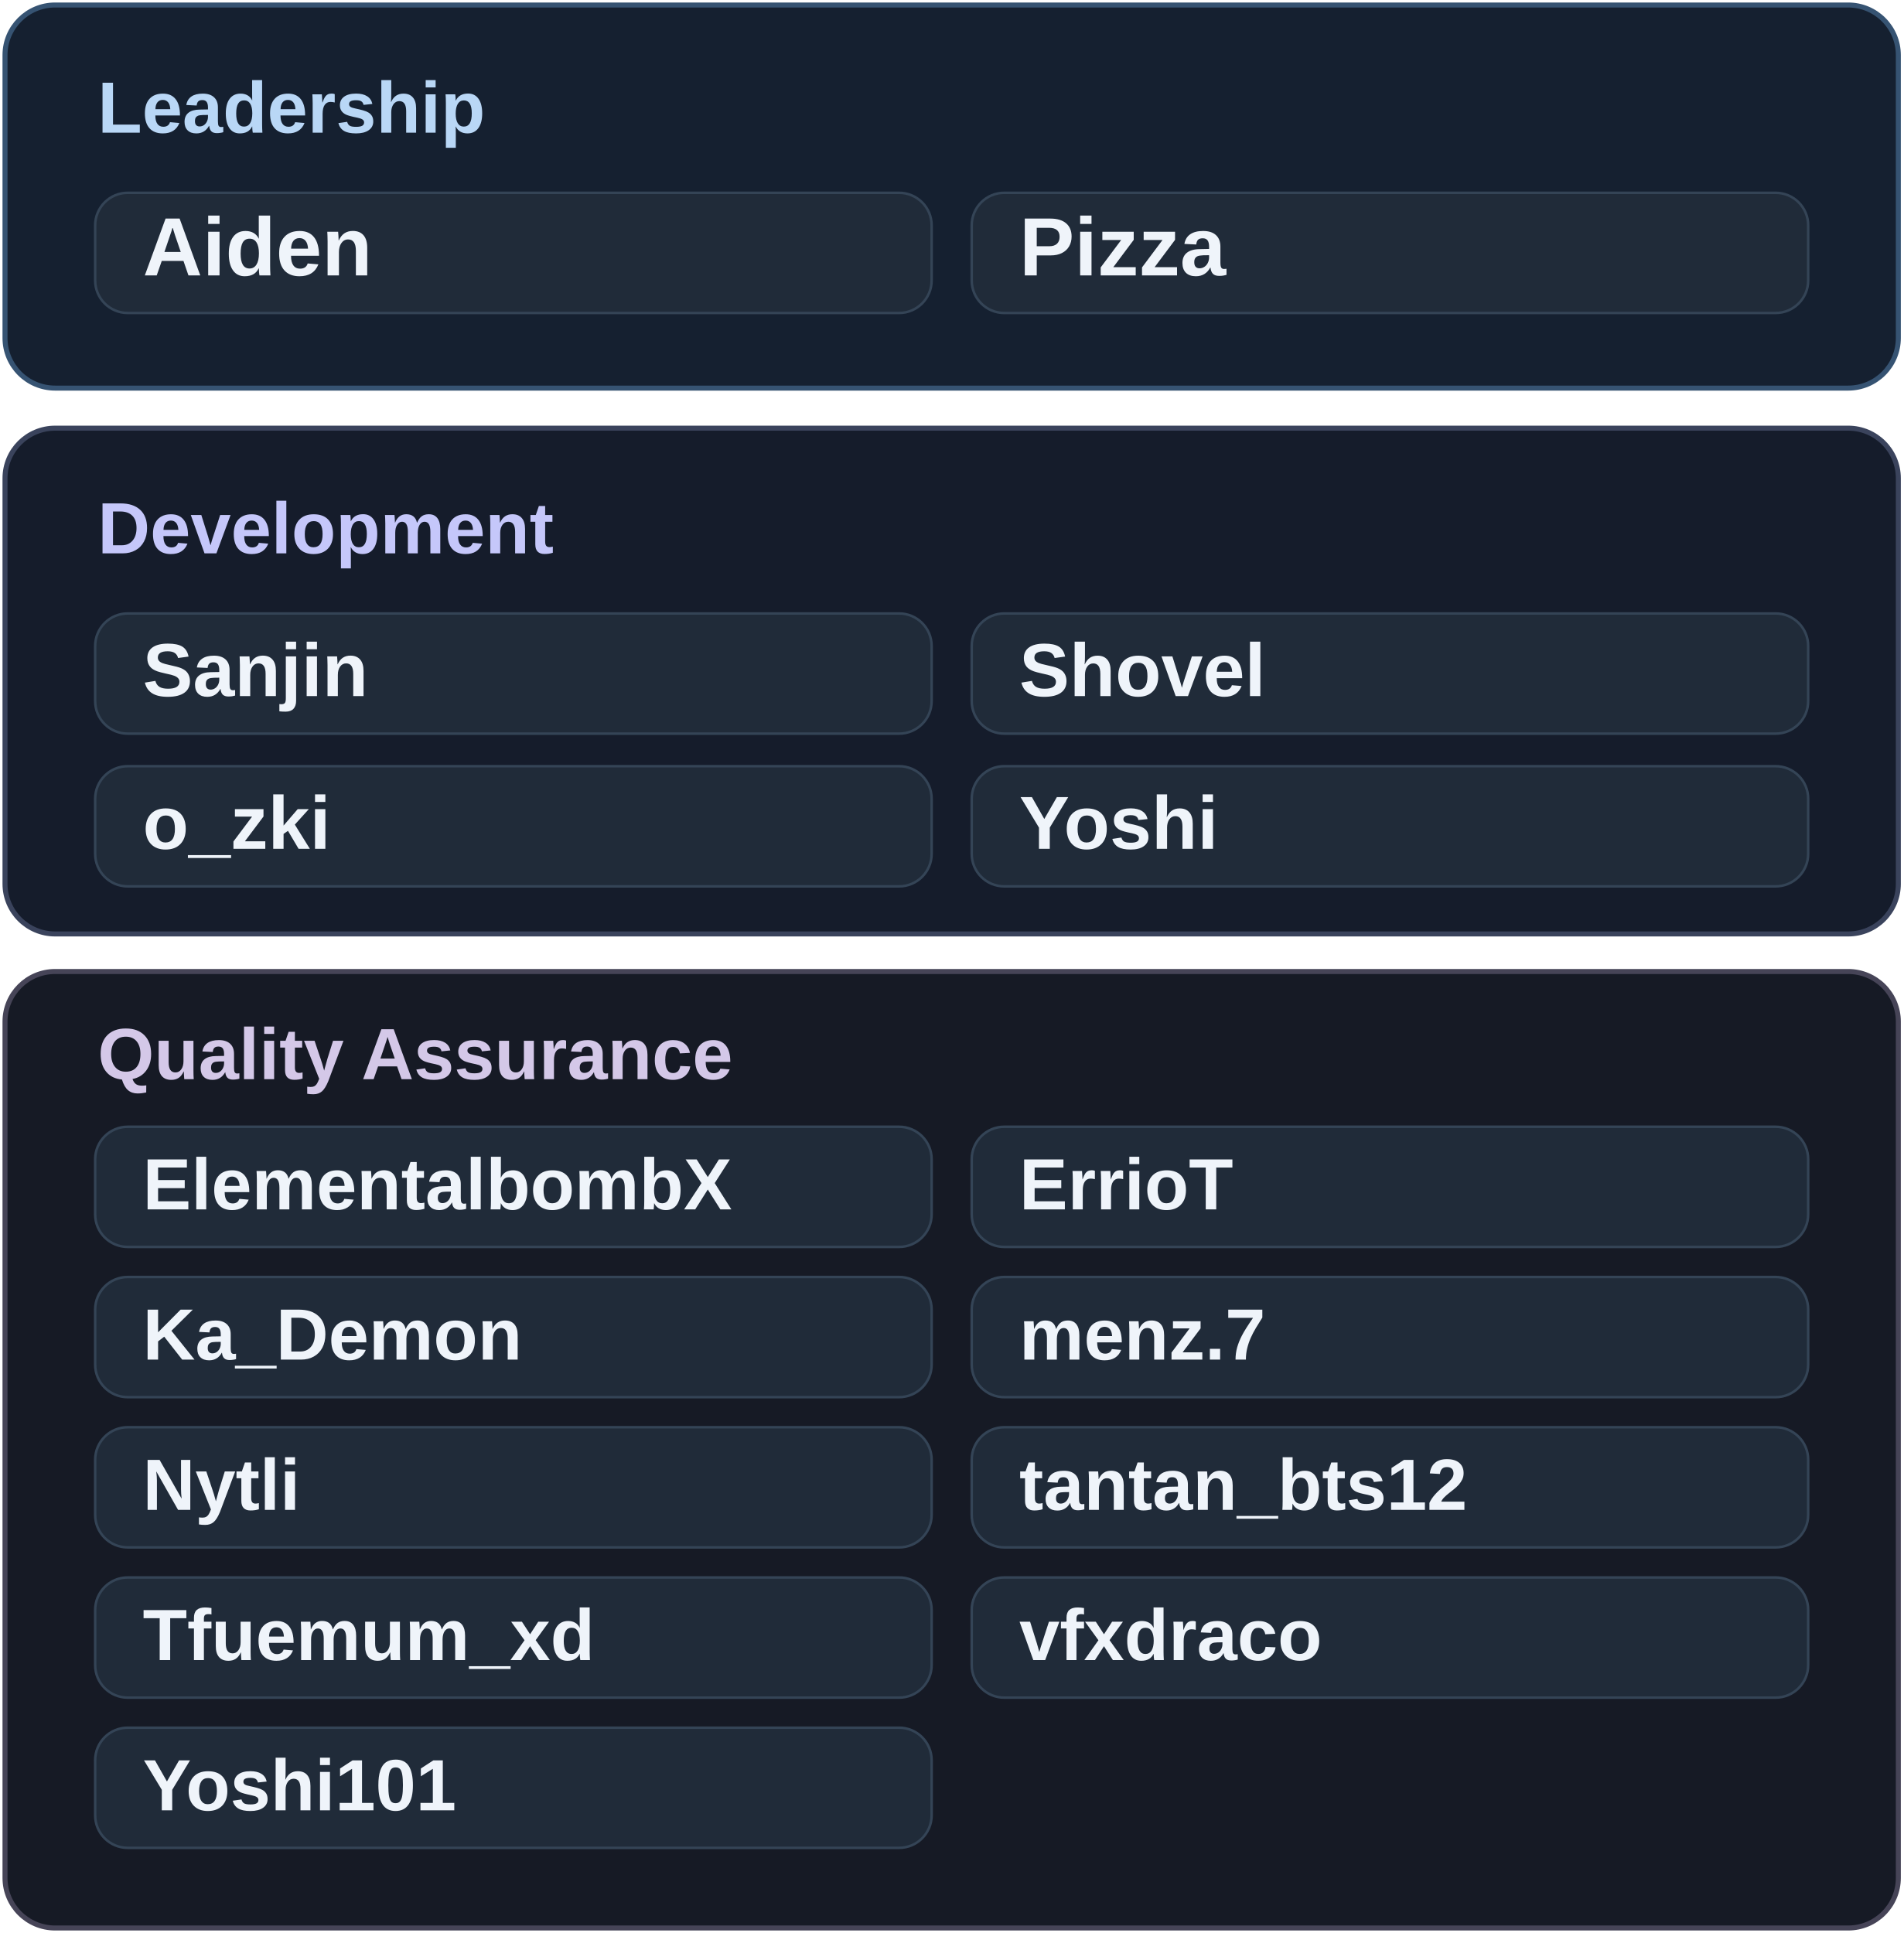
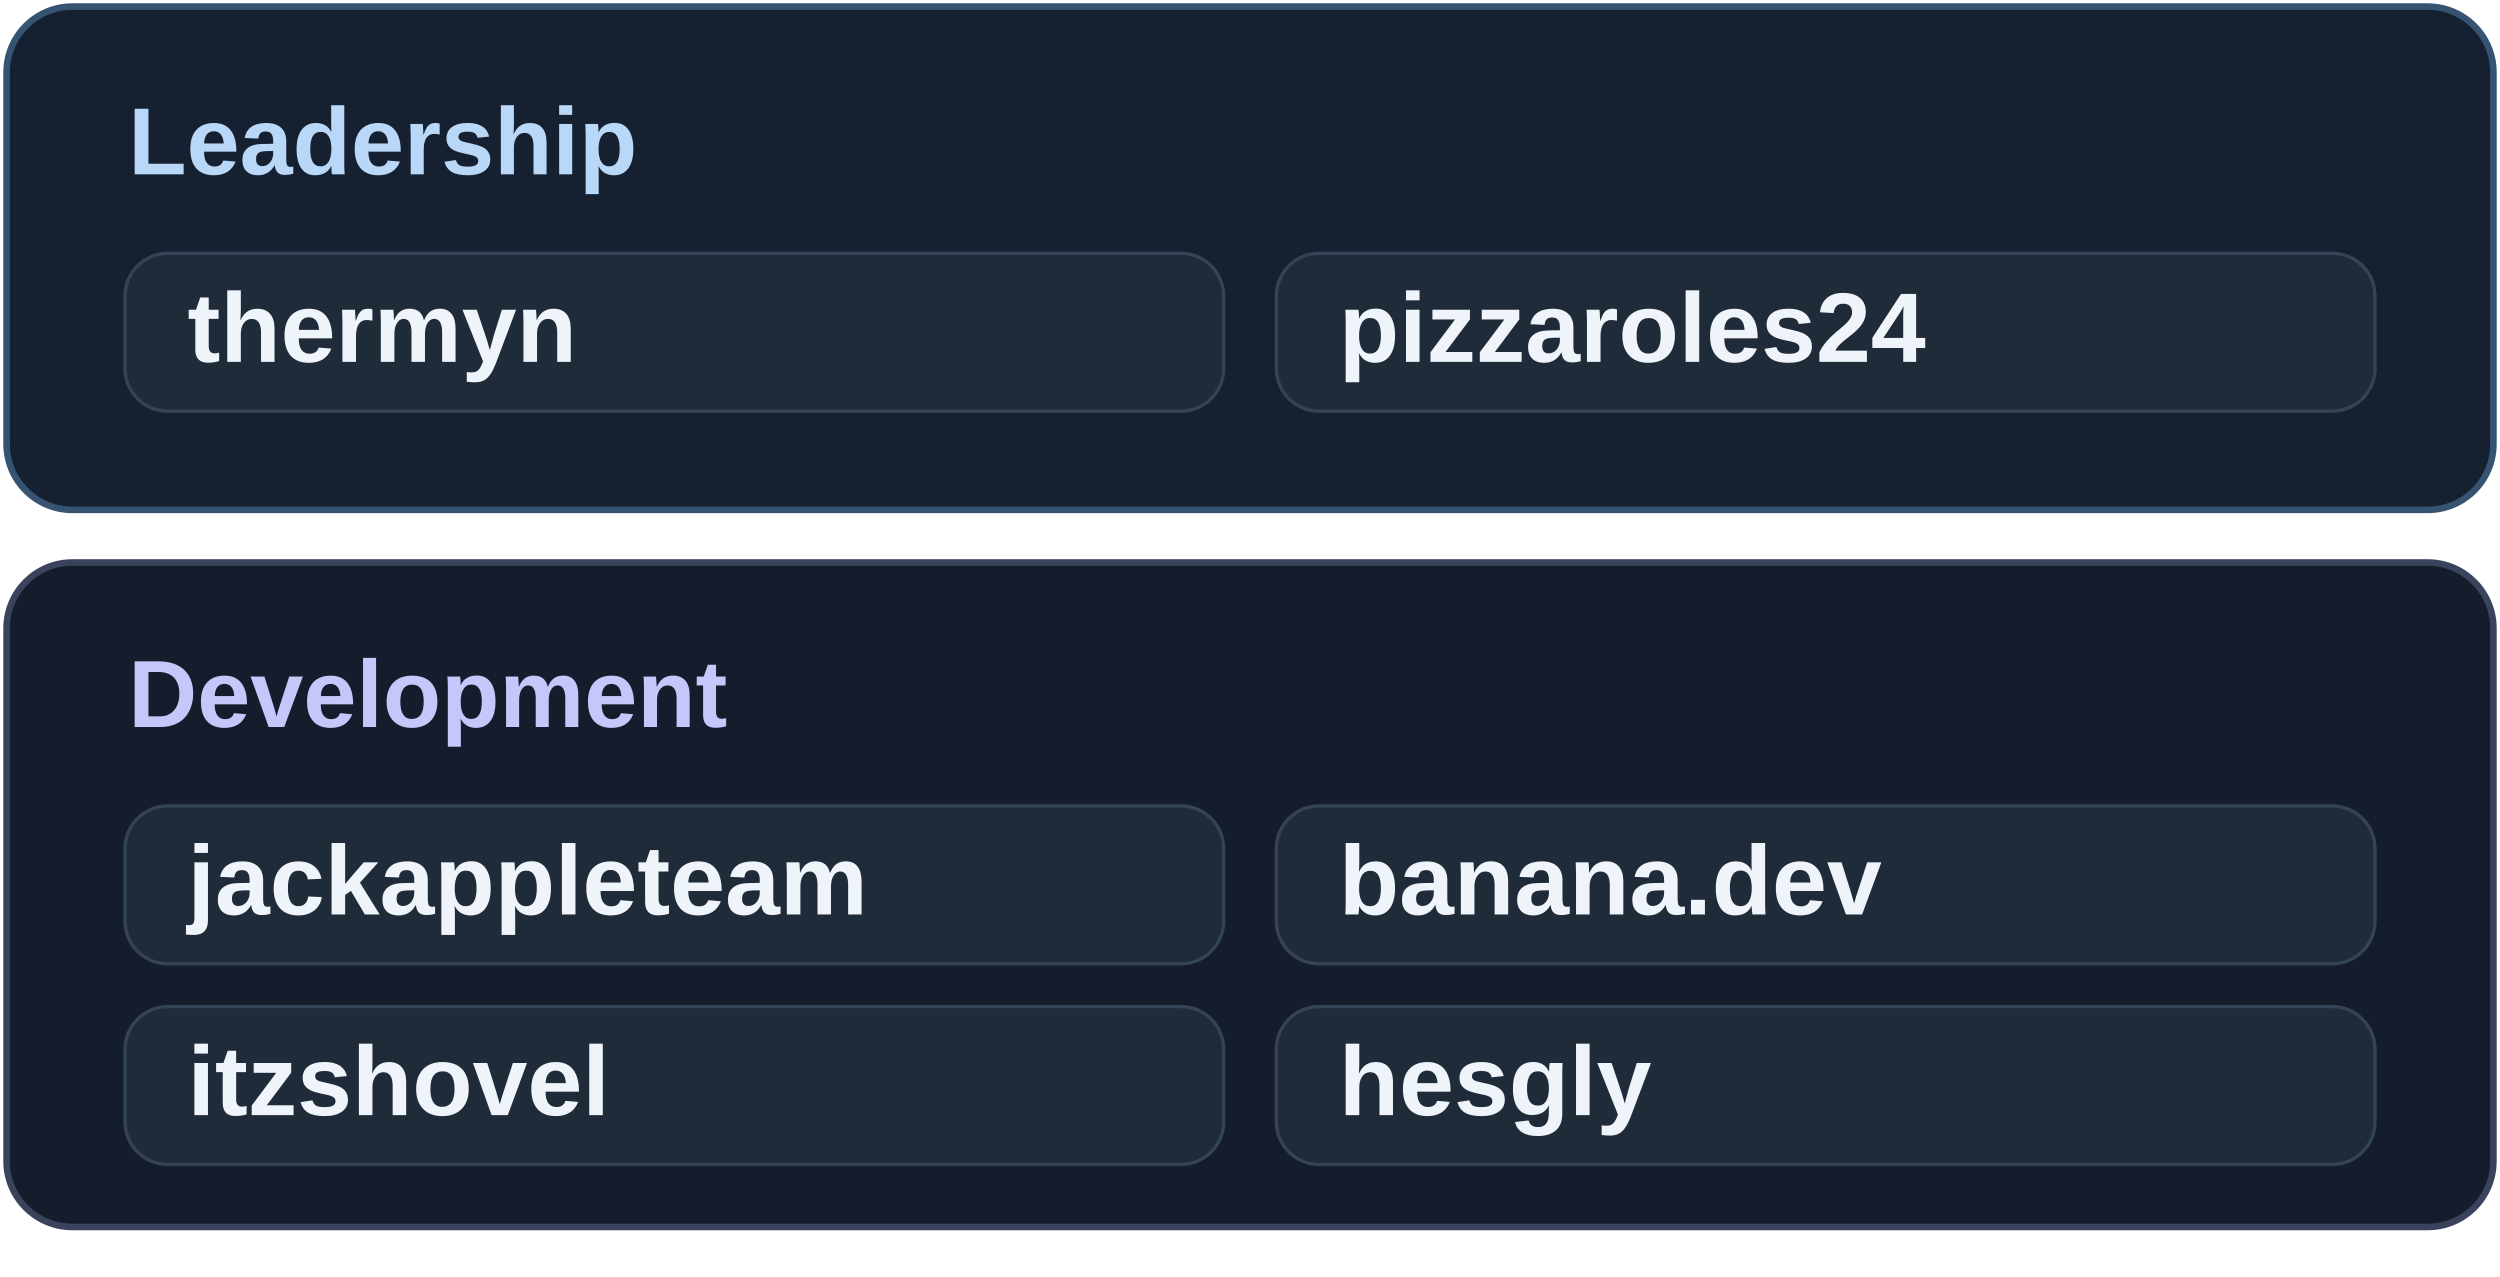
- <svg xmlns="http://www.w3.org/2000/svg" width="760" height="772" viewBox="0 0 760 772" role="img" aria-labelledby="title desc">
+ <svg xmlns="http://www.w3.org/2000/svg" width="760" height="388" viewBox="0 0 760 388" role="img" aria-labelledby="title desc">
  <rect x="2" y="2" width="756" height="153" rx="20" fill="#152030" stroke="#365372" stroke-width="2" />
  <rect x="2" y="171" width="756" height="202" rx="20" fill="#151C2B" stroke="#3A435C" stroke-width="2" />
-   <rect x="2" y="388" width="756" height="382" rx="20" fill="#161A25" stroke="#464457" stroke-width="2" />
  <g font-family="Arial, Helvetica, sans-serif">
    <text x="39" y="53" font-size="29" font-weight="700" fill="#B9D7F6">Leadership</text>
    <text x="39" y="221" font-size="29" font-weight="700" fill="#C5C7FA">Development</text>
-     <text x="39" y="431" font-size="29" font-weight="700" fill="#D4C8E8">Quality Assurance</text>
    <rect x="38" y="77" width="334" height="48" rx="13" fill="#202B39" stroke="#344456" />
-     <text x="57" y="110" font-size="33" font-weight="600" fill="#EFF4FA">Aiden</text>
+     <text x="57" y="110" font-size="30" font-weight="600" fill="#EFF4FA">thermyn</text>
    <rect x="388" y="77" width="334" height="48" rx="13" fill="#202B39" stroke="#344456" />
-     <text x="407" y="110" font-size="33" font-weight="600" fill="#EFF4FA">Pizza</text>
+     <text x="407" y="110" font-size="30" font-weight="600" fill="#EFF4FA">pizzaroles24</text>
    <rect x="38" y="245" width="334" height="48" rx="13" fill="#202B39" stroke="#344456" />
-     <text x="57" y="278" font-size="30" font-weight="600" fill="#EFF4FA">Sanjin</text>
+     <text x="57" y="278" font-size="30" font-weight="600" fill="#EFF4FA">jackappleteam</text>
    <rect x="388" y="245" width="334" height="48" rx="13" fill="#202B39" stroke="#344456" />
-     <text x="407" y="278" font-size="30" font-weight="600" fill="#EFF4FA">Shovel</text>
+     <text x="407" y="278" font-size="30" font-weight="600" fill="#EFF4FA">banana.dev</text>
    <rect x="38" y="306" width="334" height="48" rx="13" fill="#202B39" stroke="#344456" />
-     <text x="57" y="339" font-size="30" font-weight="600" fill="#EFF4FA">o_zki</text>
+     <text x="57" y="339" font-size="30" font-weight="600" fill="#EFF4FA">itzshovel</text>
    <rect x="388" y="306" width="334" height="48" rx="13" fill="#202B39" stroke="#344456" />
-     <text x="407" y="339" font-size="30" font-weight="600" fill="#EFF4FA">Yoshi</text>
-     <rect x="38" y="450" width="334" height="48" rx="13" fill="#202B39" stroke="#344456" />
-     <text x="57" y="483" font-size="29" font-weight="600" fill="#EFF4FA">ElementalbombX</text>
-     <rect x="388" y="450" width="334" height="48" rx="13" fill="#202B39" stroke="#344456" />
-     <text x="407" y="483" font-size="29" font-weight="600" fill="#EFF4FA">ErrioT</text>
-     <rect x="38" y="510" width="334" height="48" rx="13" fill="#202B39" stroke="#344456" />
-     <text x="57" y="543" font-size="29" font-weight="600" fill="#EFF4FA">Ka_Demon</text>
-     <rect x="388" y="510" width="334" height="48" rx="13" fill="#202B39" stroke="#344456" />
-     <text x="407" y="543" font-size="29" font-weight="600" fill="#EFF4FA">menz.7</text>
-     <rect x="38" y="570" width="334" height="48" rx="13" fill="#202B39" stroke="#344456" />
-     <text x="57" y="603" font-size="29" font-weight="600" fill="#EFF4FA">Nytli</text>
-     <rect x="388" y="570" width="334" height="48" rx="13" fill="#202B39" stroke="#344456" />
-     <text x="407" y="603" font-size="29" font-weight="600" fill="#EFF4FA">tantan_bts12</text>
-     <rect x="38" y="630" width="334" height="48" rx="13" fill="#202B39" stroke="#344456" />
-     <text x="57" y="663" font-size="29" font-weight="600" fill="#EFF4FA">Tfuemum_xd</text>
-     <rect x="388" y="630" width="334" height="48" rx="13" fill="#202B39" stroke="#344456" />
-     <text x="407" y="663" font-size="29" font-weight="600" fill="#EFF4FA">vfxdraco</text>
-     <rect x="38" y="690" width="334" height="48" rx="13" fill="#202B39" stroke="#344456" />
-     <text x="57" y="723" font-size="29" font-weight="600" fill="#EFF4FA">Yoshi101</text>
+     <text x="407" y="339" font-size="30" font-weight="600" fill="#EFF4FA">hesgly</text>
  </g>
</svg>
